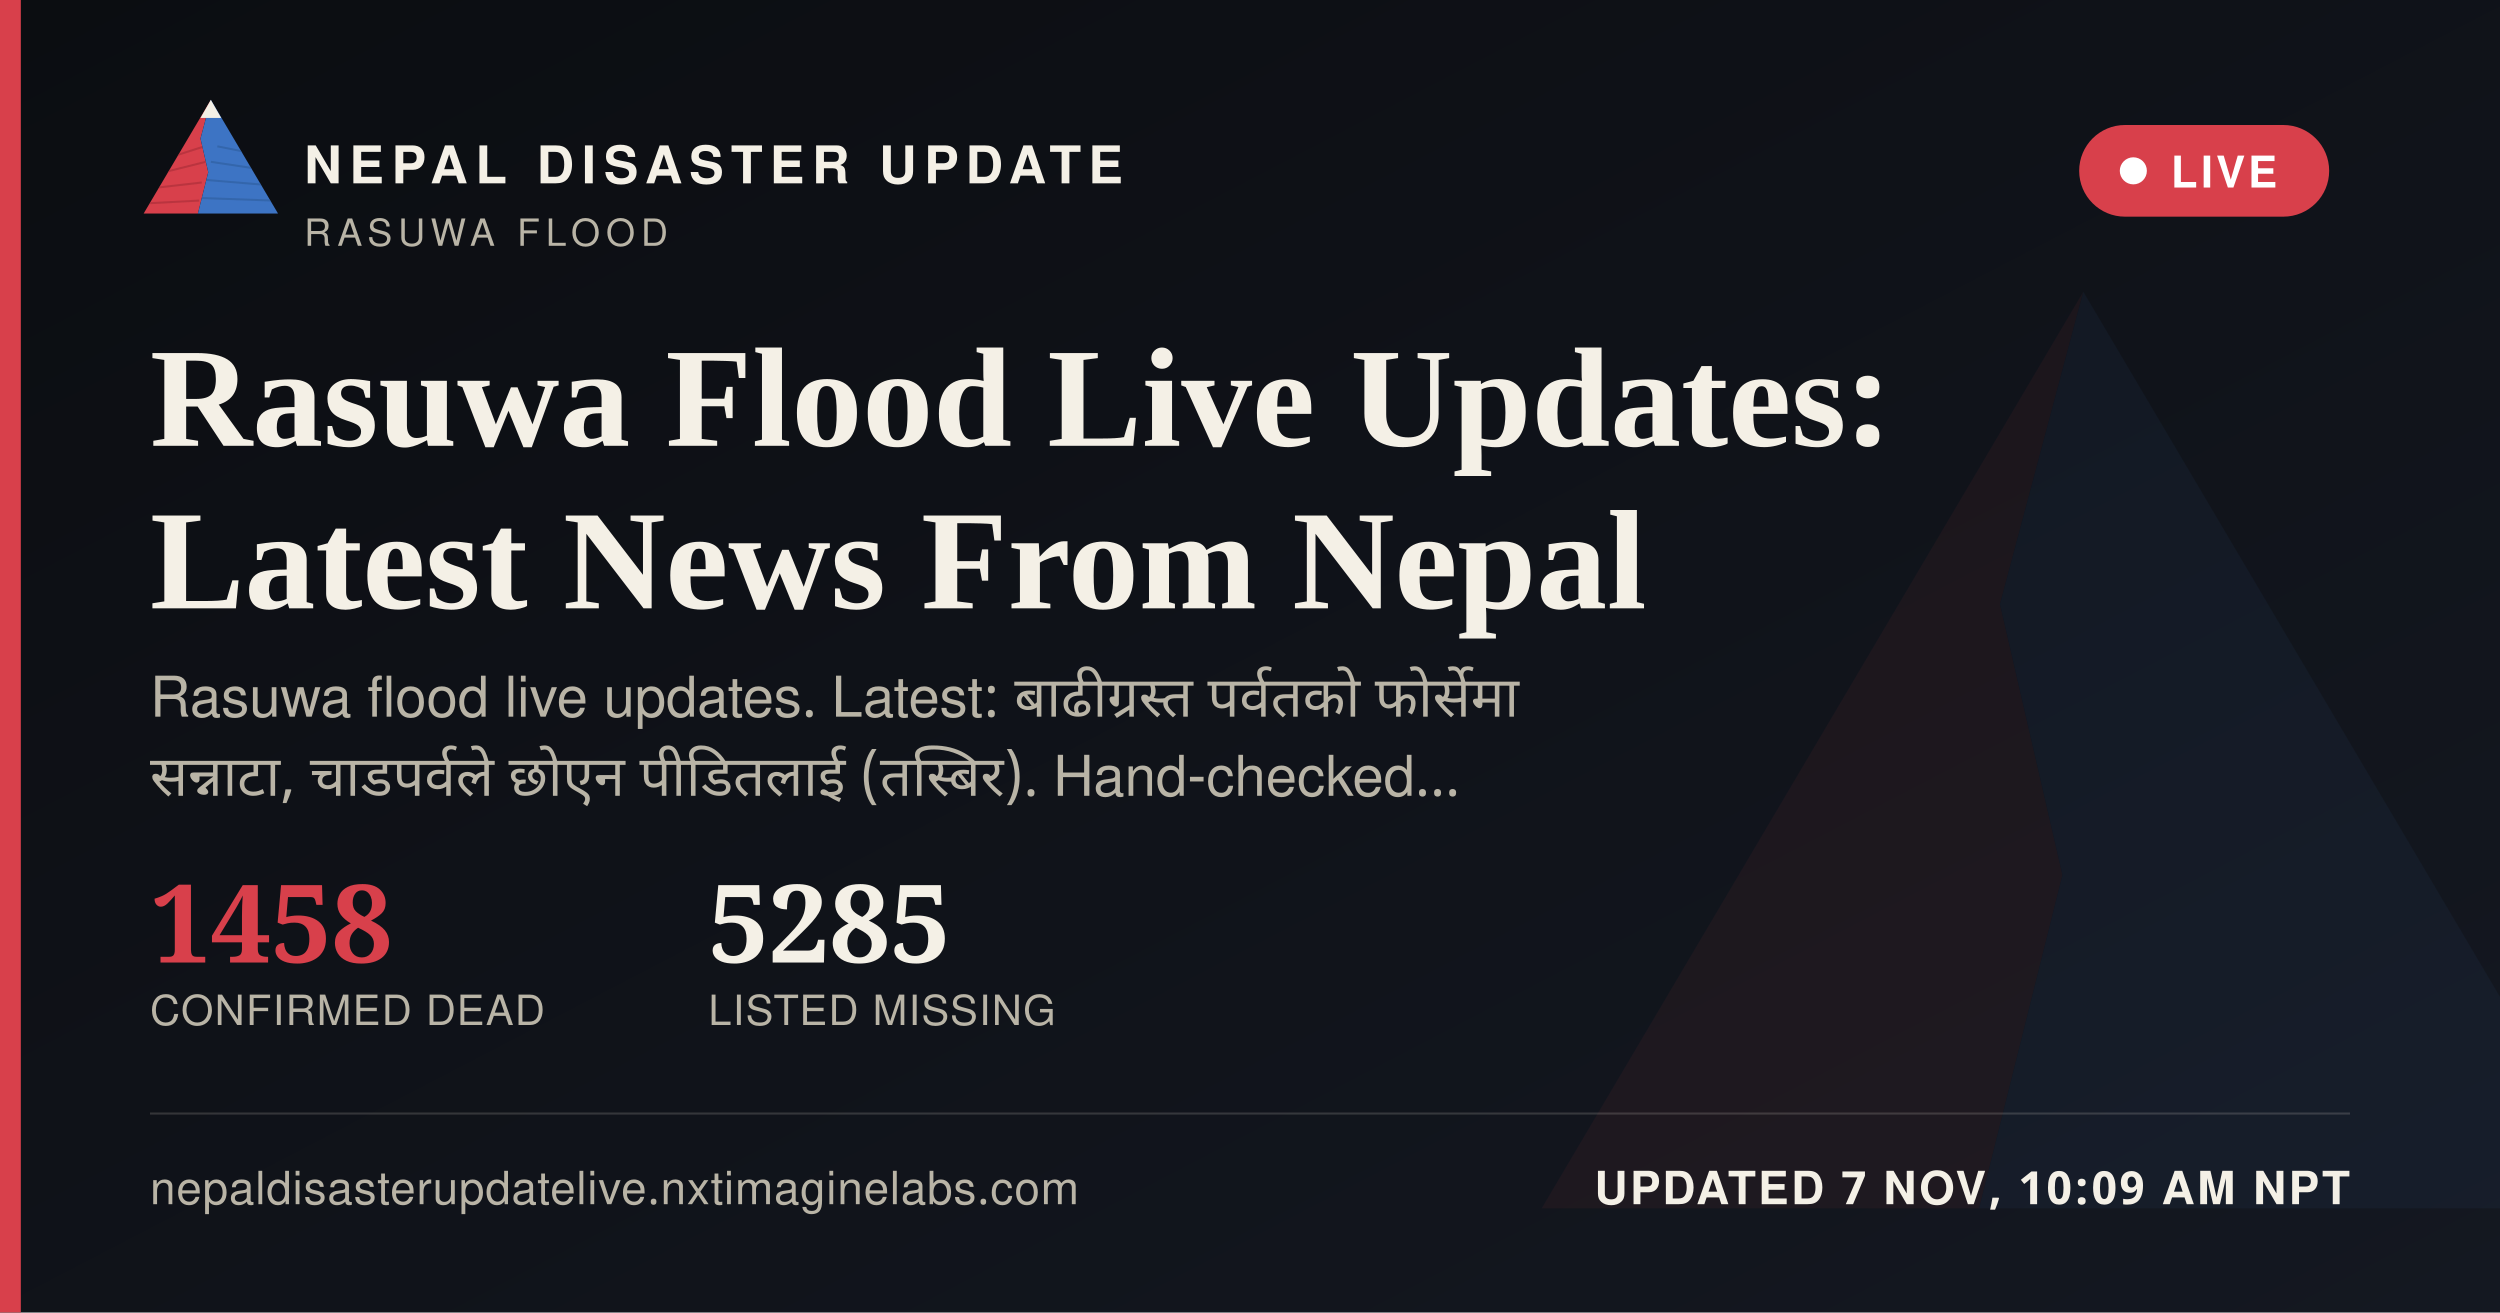
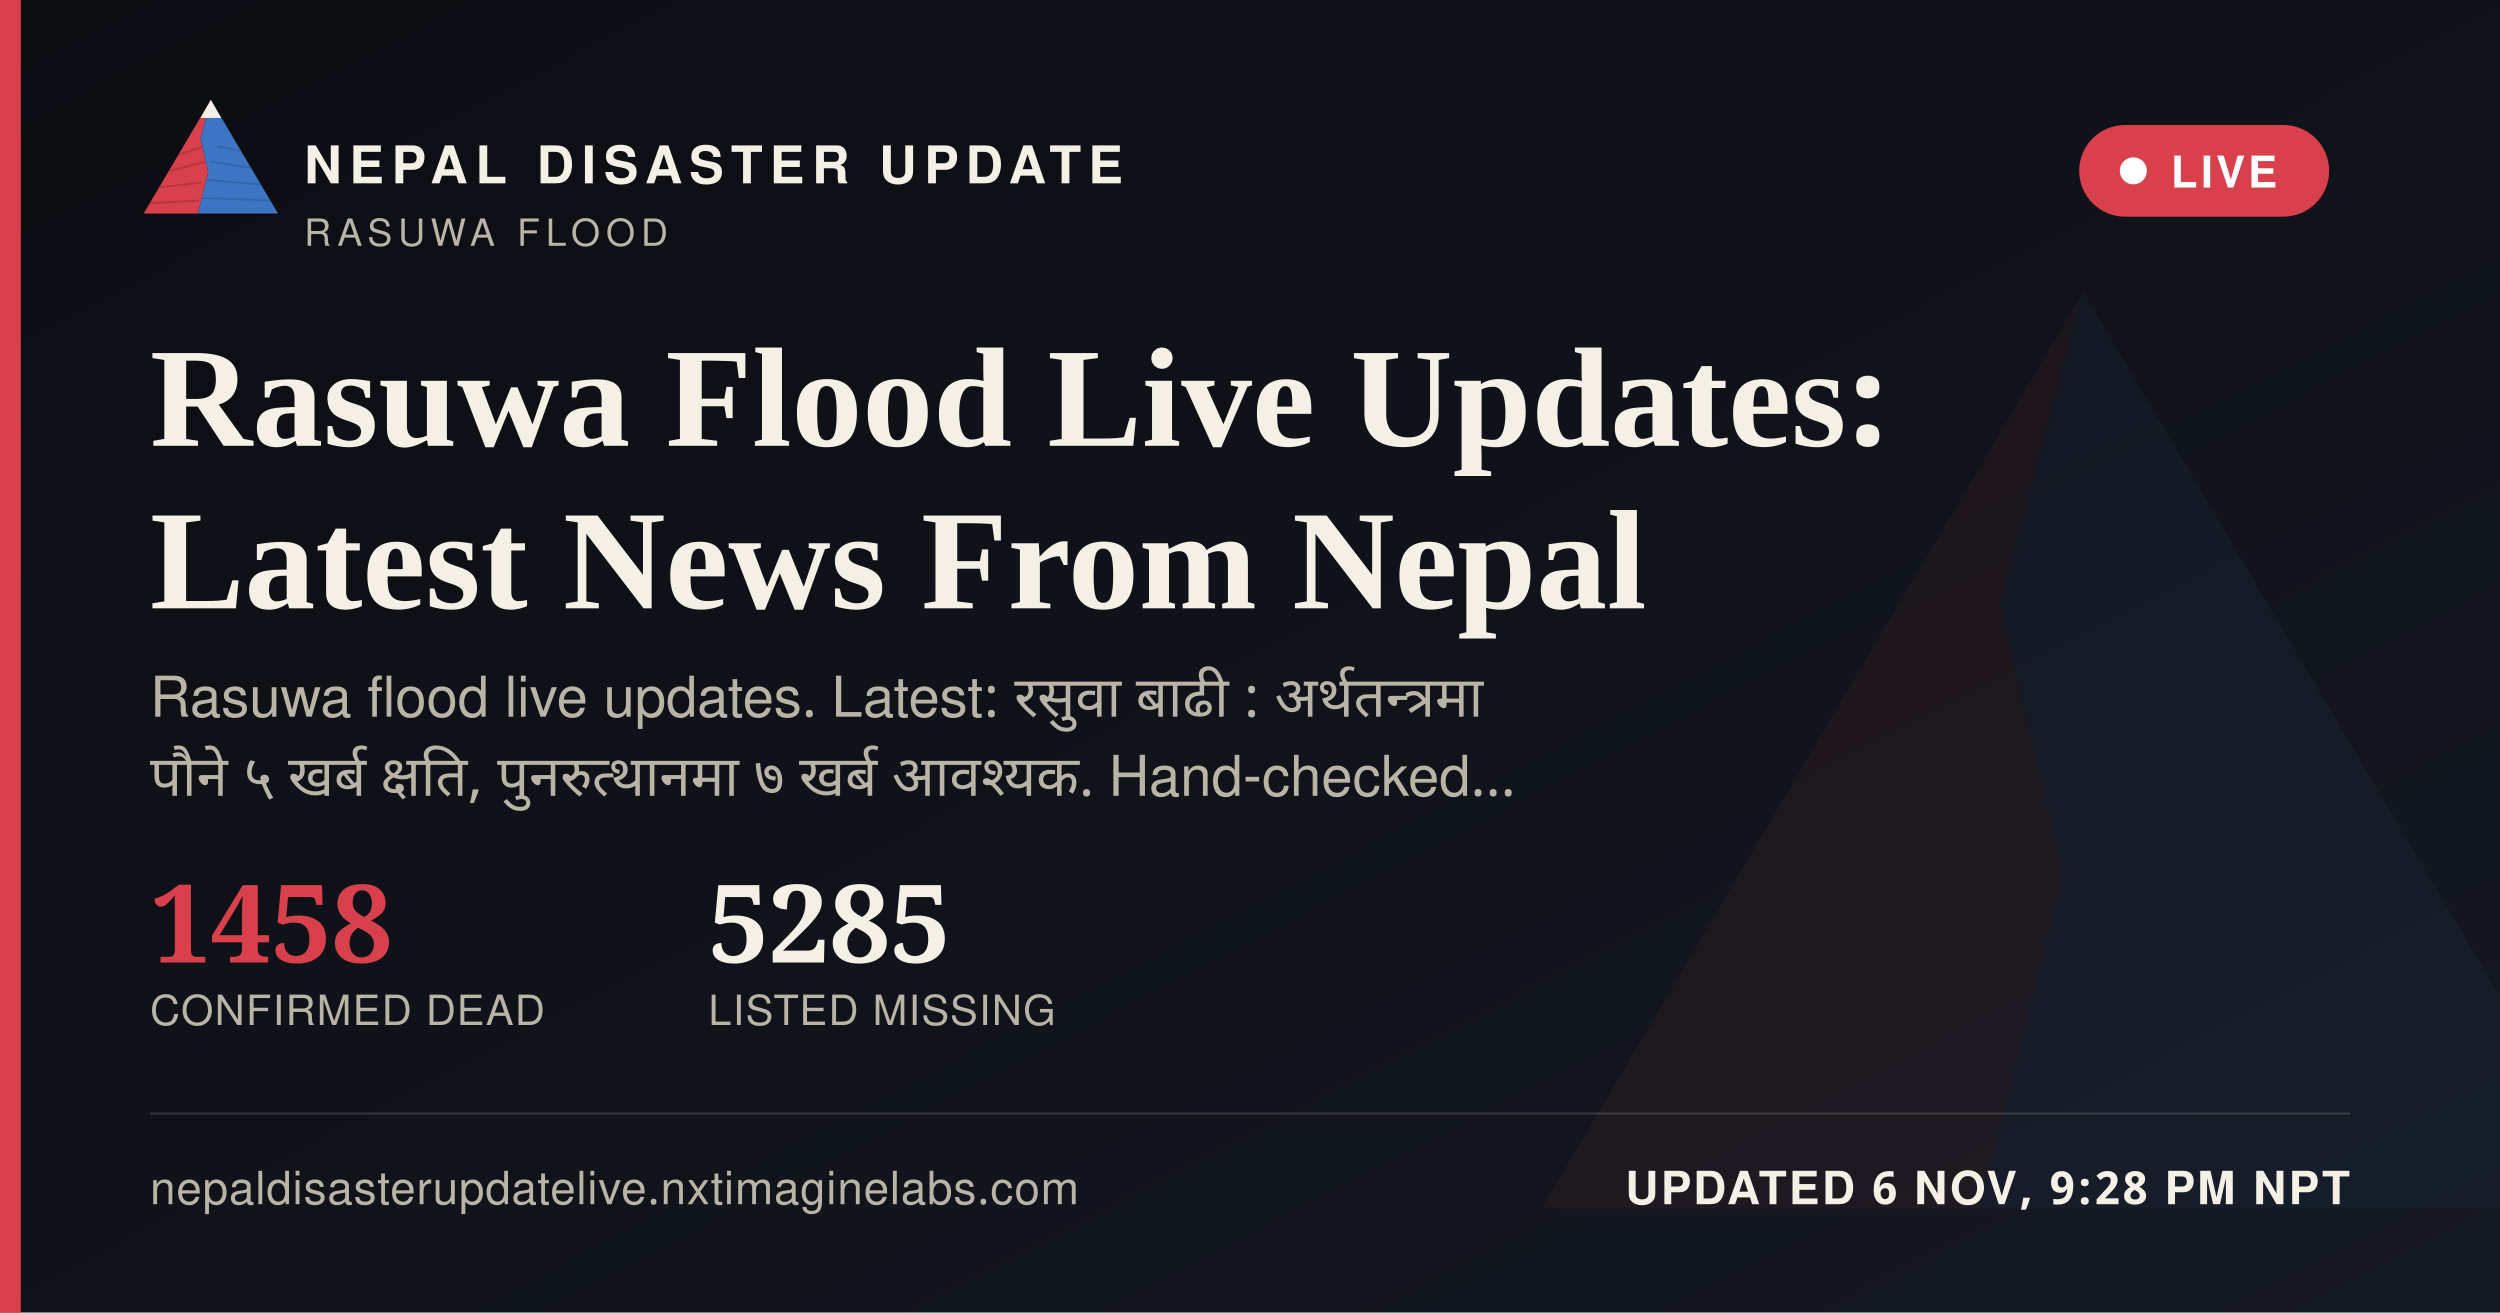
<svg xmlns="http://www.w3.org/2000/svg" width="1200" height="630" viewBox="0 0 1200 630">
  <defs>
    <linearGradient id="ogbg" x1="0" y1="0" x2="1" y2="1">
      <stop offset="0" stop-color="#0B0D11" />
      <stop offset="1" stop-color="#141821" />
    </linearGradient>
  </defs>
  <rect width="1200" height="630" fill="url(#ogbg)" />
  <g transform="translate(700,60) scale(5)" opacity="0.06">
    <polygon points="60,16 52,46 58,72 50,104 8,104" fill="#D8404B" />
    <polygon points="60,16 112,104 50,104 58,72 52,46" fill="#3D74C4" />
  </g>
  <rect x="0" y="0" width="10" height="630" fill="#D8404B" />
  <g transform="translate(64,38) scale(0.62)">
    <g>
      <defs>
        <clipPath id="ogLc">
          <polygon points="60,16 52,46 58,72 50,104 8,104" />
        </clipPath>
        <clipPath id="ogRc">
          <polygon points="60,16 112,104 50,104 58,72 52,46" />
        </clipPath>
      </defs>
      <polygon points="60,16 52,46 58,72 50,104 8,104" fill="#D8404B" />
      <g clip-path="url(#ogLc)" stroke="#A32A34" stroke-width="1.6" fill="none" opacity="0.55">
        <path d="M30,60 L55,52" />
        <path d="M24,72 L56,64" />
        <path d="M18,84 L53,80" />
        <path d="M13,96 L51,94" />
      </g>
      <polygon points="60,16 112,104 50,104 58,72 52,46" fill="#3D74C4" />
      <g clip-path="url(#ogRc)" stroke="#2A5793" stroke-width="1.6" fill="none" opacity="0.5">
        <path d="M65,52 L95,58" />
        <path d="M60,64 L100,70" />
        <path d="M56,78 L104,82" />
        <path d="M52,92 L108,94" />
      </g>
      <polygon points="60,16 52,30 68,30" fill="#F4F0E6" />
    </g>
  </g>
  <text x="146" y="88" font-family="'Public Sans', 'Noto Sans Devanagari', 'Helvetica Neue', Helvetica, Arial, sans-serif" font-size="25" font-weight="800" letter-spacing="3.6" fill="#F4F0E6">NEPAL DISASTER UPDATE</text>
  <text x="146" y="118" font-family="'Public Sans', 'Noto Sans Devanagari', 'Helvetica Neue', Helvetica, Arial, sans-serif" font-size="18" letter-spacing="2.8" fill="#B9B4A6">RASUWA FLOOD</text>
  <g>
    <rect x="998" y="60" width="120" height="44" rx="22" fill="#D8404B" stroke="none" />
    <circle cx="1024" cy="82" r="6.5" fill="#FFFFFF" />
    <text x="1042" y="90" font-family="'Public Sans', 'Noto Sans Devanagari', 'Helvetica Neue', Helvetica, Arial, sans-serif" font-size="21" font-weight="700" letter-spacing="1.6" fill="#FFFFFF">LIVE</text>
  </g>
  <text x="72" y="214" font-family="Newsreader, 'Noto Serif Devanagari', Georgia, 'Times New Roman', serif" font-size="68" font-weight="600" fill="#F4F0E6">Rasuwa Flood Live Updates:</text>
  <text x="72" y="292" font-family="Newsreader, 'Noto Serif Devanagari', Georgia, 'Times New Roman', serif" font-size="68" font-weight="600" fill="#F4F0E6">Latest News From Nepal</text>
-   <text x="72" y="344" font-family="'Public Sans', 'Noto Sans Devanagari', 'Helvetica Neue', Helvetica, Arial, sans-serif" font-size="27" fill="#B9B4A6" word-spacing="6">Rasuwa flood live updates. Latest: बाढीग्रस्त पर्वतको फोर्सेमा</text>
-   <text x="72" y="382" font-family="'Public Sans', 'Noto Sans Devanagari', 'Helvetica Neue', Helvetica, Arial, sans-serif" font-size="27" fill="#B9B4A6" word-spacing="6">सन्नाटा, चाडपर्वले छोएन पीडितलाई (तस्बिर). Hand-checked…</text>
+   <text x="72" y="344" font-family="'Public Sans', 'Noto Sans Devanagari', 'Helvetica Neue', Helvetica, Arial, sans-serif" font-size="27" fill="#B9B4A6" word-spacing="6">Rasuwa flood live updates. Latest: रसुवा बाढी : अर्थतन्त्रमा</text>
+   <text x="72" y="382" font-family="'Public Sans', 'Noto Sans Devanagari', 'Helvetica Neue', Helvetica, Arial, sans-serif" font-size="27" fill="#B9B4A6" word-spacing="6">पौने ५ खर्ब क्षति, पुनरुत्थानमा ७ खर्ब आवश्यक. Hand-checked…</text>
  <g transform="translate(72,462)">
    <text x="0" y="0" font-family="Newsreader, 'Noto Serif Devanagari', Georgia, 'Times New Roman', serif" font-size="52" font-weight="600" fill="#D8404B">1458</text>
    <text x="0" y="30" font-family="'Public Sans', 'Noto Sans Devanagari', 'Helvetica Neue', Helvetica, Arial, sans-serif" font-size="20" letter-spacing="0.6" fill="#B9B4A6">CONFIRMED DEAD</text>
    <text x="268" y="0" font-family="Newsreader, 'Noto Serif Devanagari', Georgia, 'Times New Roman', serif" font-size="52" font-weight="600" fill="#F4F0E6">5285</text>
    <text x="268" y="30" font-family="'Public Sans', 'Noto Sans Devanagari', 'Helvetica Neue', Helvetica, Arial, sans-serif" font-size="20" letter-spacing="0.6" fill="#B9B4A6">LISTED MISSING</text>
  </g>
  <rect x="72" y="534" width="1056" height="1" fill="rgba(244,240,230,0.16)" />
  <text x="72" y="578" font-family="'Public Sans', 'Noto Sans Devanagari', 'Helvetica Neue', Helvetica, Arial, sans-serif" font-size="22" fill="#B9B4A6" letter-spacing="0.4">nepaldisasterupdatelive.nxtimaginelabs.com</text>
-   <text x="1128" y="578" text-anchor="end" font-family="'Public Sans', 'Noto Sans Devanagari', 'Helvetica Neue', Helvetica, Arial, sans-serif" font-size="22" font-weight="700" letter-spacing="1.2" fill="#F4F0E6">UPDATED 7 NOV, 10:09 AM NPT</text>
+   <text x="1128" y="578" text-anchor="end" font-family="'Public Sans', 'Noto Sans Devanagari', 'Helvetica Neue', Helvetica, Arial, sans-serif" font-size="22" font-weight="700" letter-spacing="1.2" fill="#F4F0E6">UPDATED 6 NOV, 9:28 PM NPT</text>
</svg>
